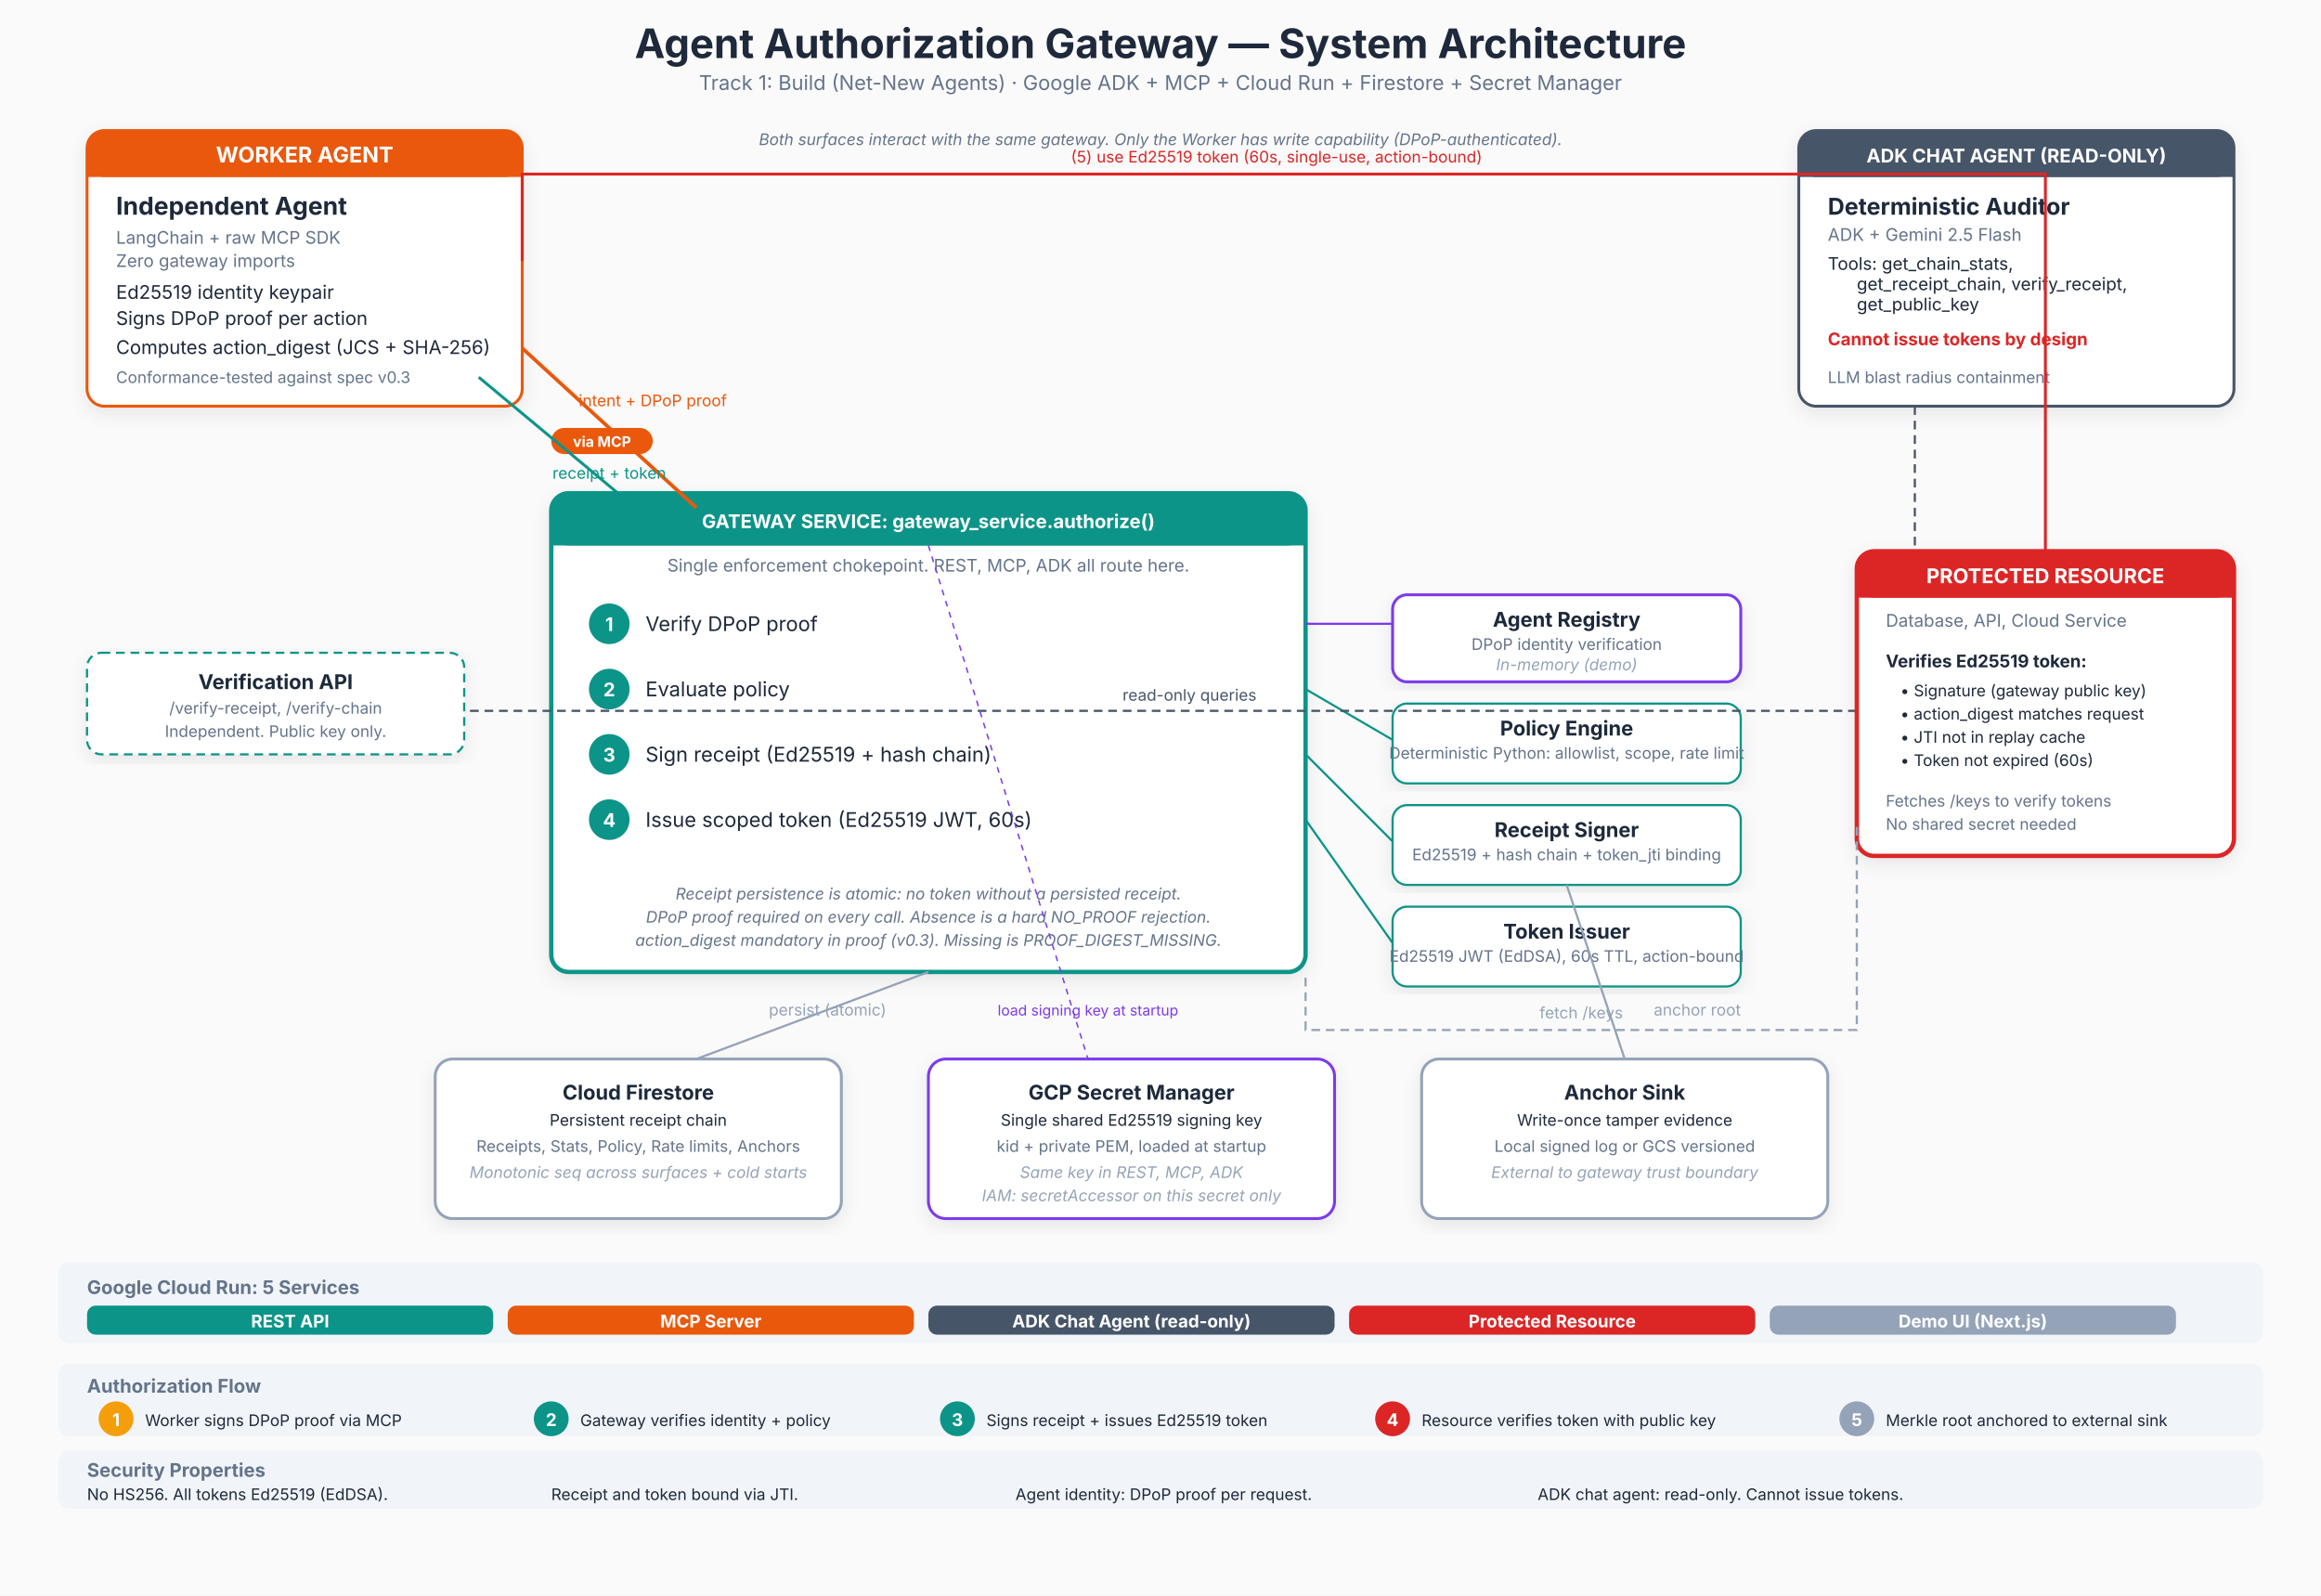
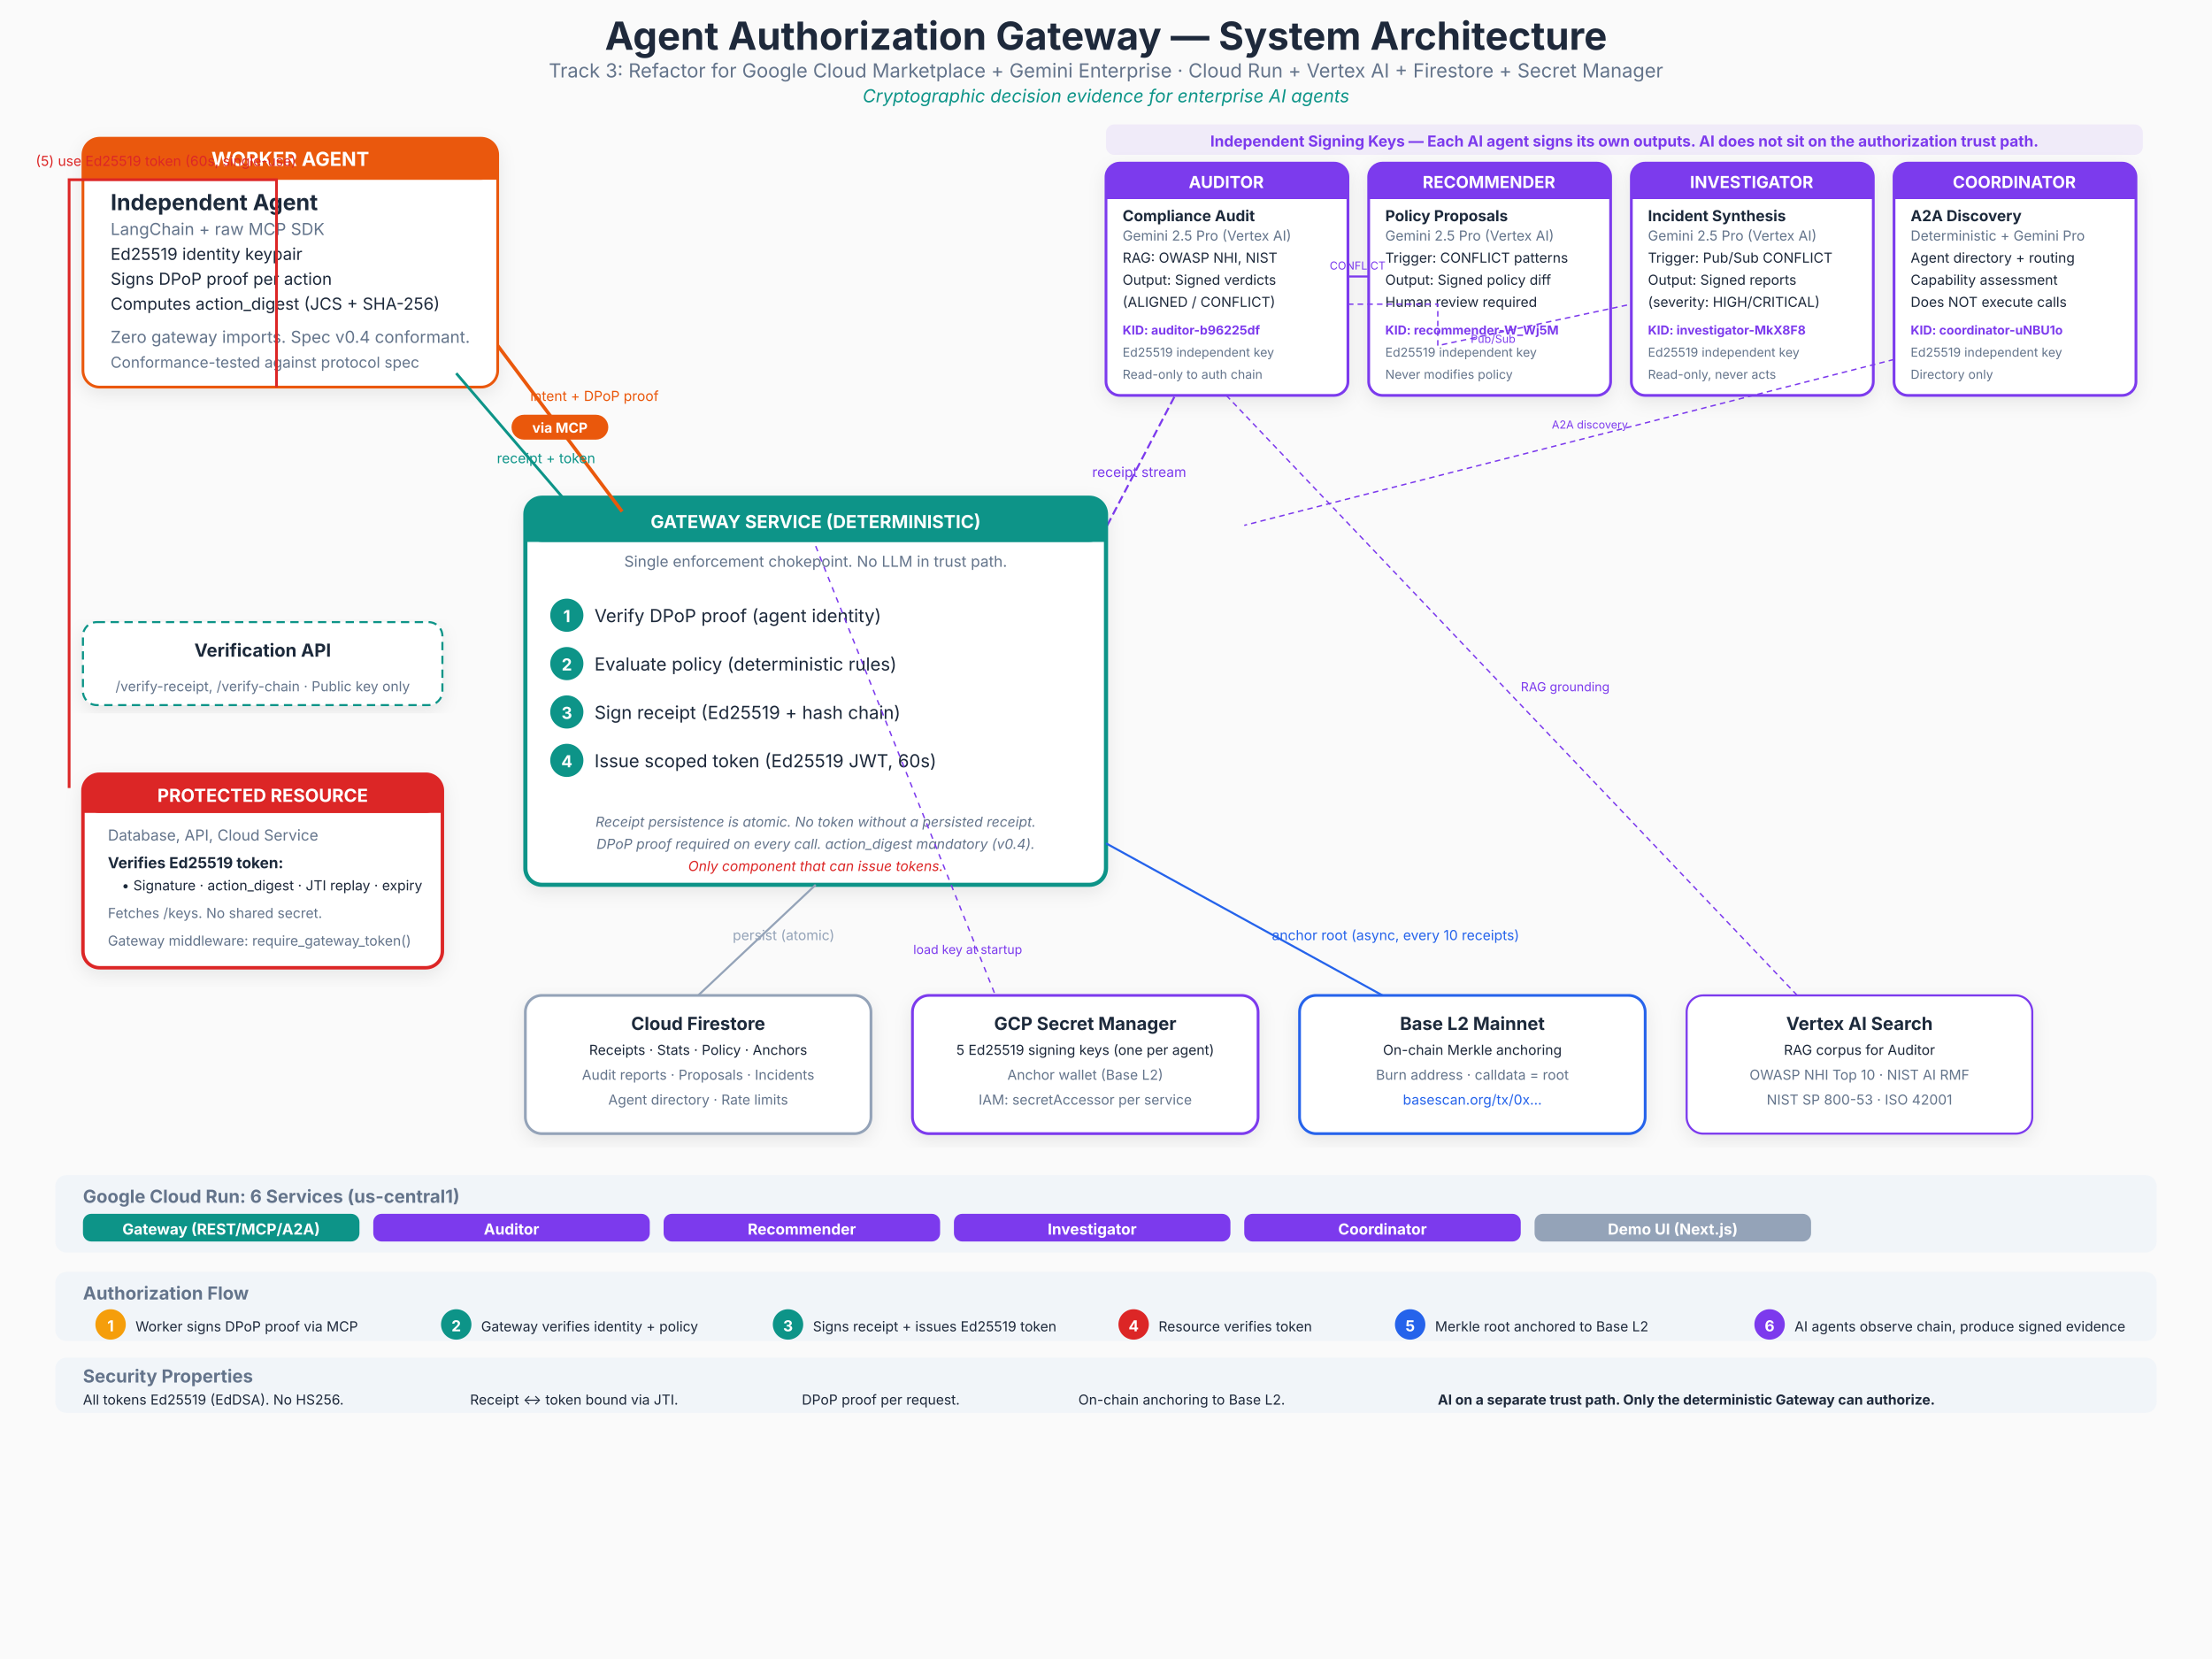
- <svg xmlns="http://www.w3.org/2000/svg" viewBox="0 0 1600 1100" font-family="Inter, system-ui, sans-serif">
+ <svg xmlns="http://www.w3.org/2000/svg" viewBox="0 0 1600 1200" font-family="Inter, system-ui, sans-serif">
  <defs>
    <filter id="shadow">
      <feDropShadow dx="0" dy="4" stdDeviation="6" flood-opacity="0.08" />
    </filter>
  </defs>
-   <rect width="1600" height="1100" fill="#fafafa" />
-   <text x="800" y="40" text-anchor="middle" font-size="28" font-weight="bold" fill="#1e293b">Agent Authorization Gateway — System Architecture</text>
-   <text x="800" y="62" text-anchor="middle" font-size="14" fill="#64748b">Track 1: Build (Net-New Agents) · Google ADK + MCP + Cloud Run + Firestore + Secret Manager</text>
-   <g filter="url(#shadow)">
-     <rect x="60" y="90" width="300" height="190" rx="12" fill="white" stroke="#ea580c" stroke-width="2" />
-     <rect x="60" y="90" width="300" height="32" rx="12" fill="#ea580c" />
-     <rect x="60" y="110" width="300" height="12" fill="#ea580c" />
-     <text x="210" y="112" text-anchor="middle" font-size="15" font-weight="bold" fill="white">WORKER AGENT</text>
-     <text x="80" y="148" font-size="17" font-weight="bold" fill="#1e293b">Independent Agent</text>
-     <text x="80" y="168" font-size="12" fill="#64748b">LangChain + raw MCP SDK</text>
-     <text x="80" y="184" font-size="12" fill="#64748b">Zero gateway imports</text>
-     <text x="80" y="206" font-size="13" fill="#1e293b">Ed25519 identity keypair</text>
-     <text x="80" y="224" font-size="13" fill="#1e293b">Signs DPoP proof per action</text>
-     <text x="80" y="244" font-size="13" fill="#1e293b">Computes action_digest (JCS + SHA-256)</text>
-     <text x="80" y="264" font-size="11" fill="#64748b">Conformance-tested against spec v0.3</text>
-   </g>
-   <g filter="url(#shadow)">
-     <rect x="1240" y="90" width="300" height="190" rx="12" fill="white" stroke="#475569" stroke-width="2" />
-     <rect x="1240" y="90" width="300" height="32" rx="12" fill="#475569" />
-     <rect x="1240" y="110" width="300" height="12" fill="#475569" />
-     <text x="1390" y="112" text-anchor="middle" font-size="13" font-weight="bold" fill="white">ADK CHAT AGENT (READ-ONLY)</text>
-     <text x="1260" y="148" font-size="16" font-weight="bold" fill="#1e293b">Deterministic Auditor</text>
-     <text x="1260" y="166" font-size="12" fill="#64748b">ADK + Gemini 2.5 Flash</text>
-     <text x="1260" y="186" font-size="12" fill="#1e293b">Tools: get_chain_stats,</text>
-     <text x="1280" y="200" font-size="12" fill="#1e293b">get_receipt_chain, verify_receipt,</text>
-     <text x="1280" y="214" font-size="12" fill="#1e293b">get_public_key</text>
-     <text x="1260" y="238" font-size="12" font-weight="bold" fill="#dc2626">Cannot issue tokens by design</text>
-     <text x="1260" y="264" font-size="11" fill="#64748b">LLM blast radius containment</text>
-   </g>
-   <text x="800" y="100" text-anchor="middle" font-size="11" font-style="italic" fill="#64748b">Both surfaces interact with the same gateway. Only the Worker has write capability (DPoP-authenticated).</text>
-   <g filter="url(#shadow)">
-     <rect x="380" y="340" width="520" height="330" rx="12" fill="white" stroke="#0d9488" stroke-width="3" />
-     <rect x="380" y="340" width="520" height="36" rx="12" fill="#0d9488" />
-     <rect x="380" y="364" width="520" height="12" fill="#0d9488" />
-     <text x="640" y="364" text-anchor="middle" font-size="13" font-weight="bold" fill="white">GATEWAY SERVICE: gateway_service.authorize()</text>
-     <text x="640" y="394" text-anchor="middle" font-size="12" fill="#64748b">Single enforcement chokepoint. REST, MCP, ADK all route here.</text>
-     <circle cx="420" cy="430" r="14" fill="#0d9488" />
-     <text x="420" y="435" text-anchor="middle" font-size="13" font-weight="bold" fill="white">1</text>
-     <text x="445" y="435" font-size="14" fill="#1e293b">Verify DPoP proof</text>
-     <circle cx="420" cy="475" r="14" fill="#0d9488" />
-     <text x="420" y="480" text-anchor="middle" font-size="13" font-weight="bold" fill="white">2</text>
-     <text x="445" y="480" font-size="14" fill="#1e293b">Evaluate policy</text>
-     <circle cx="420" cy="520" r="14" fill="#0d9488" />
-     <text x="420" y="525" text-anchor="middle" font-size="13" font-weight="bold" fill="white">3</text>
-     <text x="445" y="525" font-size="14" fill="#1e293b">Sign receipt (Ed25519 + hash chain)</text>
-     <circle cx="420" cy="565" r="14" fill="#0d9488" />
-     <text x="420" y="570" text-anchor="middle" font-size="13" font-weight="bold" fill="white">4</text>
-     <text x="445" y="570" font-size="14" fill="#1e293b">Issue scoped token (Ed25519 JWT, 60s)</text>
-     <text x="640" y="620" text-anchor="middle" font-size="11" font-style="italic" fill="#64748b">Receipt persistence is atomic: no token without a persisted receipt.</text>
-     <text x="640" y="636" text-anchor="middle" font-size="11" font-style="italic" fill="#64748b">DPoP proof required on every call. Absence is a hard NO_PROOF rejection.</text>
-     <text x="640" y="652" text-anchor="middle" font-size="11" font-style="italic" fill="#64748b">action_digest mandatory in proof (v0.3). Missing is PROOF_DIGEST_MISSING.</text>
-   </g>
-   <g filter="url(#shadow)">
-     <rect x="960" y="410" width="240" height="60" rx="10" fill="white" stroke="#7c3aed" stroke-width="2" />
-     <text x="1080" y="432" text-anchor="middle" font-size="14" font-weight="bold" fill="#1e293b">Agent Registry</text>
-     <text x="1080" y="448" text-anchor="middle" font-size="11" fill="#64748b">DPoP identity verification</text>
-     <text x="1080" y="462" text-anchor="middle" font-size="11" font-style="italic" fill="#94a3b8">In-memory (demo)</text>
-   </g>
-   <line x1="900" y1="430" x2="960" y2="430" stroke="#7c3aed" stroke-width="1.5" />
-   <g filter="url(#shadow)">
-     <rect x="960" y="485" width="240" height="55" rx="10" fill="white" stroke="#0d9488" stroke-width="1.5" />
-     <text x="1080" y="507" text-anchor="middle" font-size="14" font-weight="bold" fill="#1e293b">Policy Engine</text>
-     <text x="1080" y="523" text-anchor="middle" font-size="11" fill="#64748b">Deterministic Python: allowlist, scope, rate limit</text>
-   </g>
-   <line x1="900" y1="475" x2="960" y2="510" stroke="#0d9488" stroke-width="1.5" />
-   <g filter="url(#shadow)">
-     <rect x="960" y="555" width="240" height="55" rx="10" fill="white" stroke="#0d9488" stroke-width="1.5" />
-     <text x="1080" y="577" text-anchor="middle" font-size="14" font-weight="bold" fill="#1e293b">Receipt Signer</text>
-     <text x="1080" y="593" text-anchor="middle" font-size="11" fill="#64748b">Ed25519 + hash chain + token_jti binding</text>
-   </g>
-   <line x1="900" y1="520" x2="960" y2="580" stroke="#0d9488" stroke-width="1.5" />
-   <g filter="url(#shadow)">
-     <rect x="960" y="625" width="240" height="55" rx="10" fill="white" stroke="#0d9488" stroke-width="1.5" />
-     <text x="1080" y="647" text-anchor="middle" font-size="14" font-weight="bold" fill="#1e293b">Token Issuer</text>
-     <text x="1080" y="663" text-anchor="middle" font-size="11" fill="#64748b">Ed25519 JWT (EdDSA), 60s TTL, action-bound</text>
-   </g>
-   <line x1="900" y1="565" x2="960" y2="650" stroke="#0d9488" stroke-width="1.5" />
-   <g filter="url(#shadow)">
-     <rect x="60" y="450" width="260" height="70" rx="10" fill="white" stroke="#0d9488" stroke-width="1.5" stroke-dasharray="6,4" />
-     <text x="190" y="475" text-anchor="middle" font-size="14" font-weight="bold" fill="#1e293b">Verification API</text>
-     <text x="190" y="492" text-anchor="middle" font-size="11" fill="#64748b">/verify-receipt, /verify-chain</text>
-     <text x="190" y="508" text-anchor="middle" font-size="11" fill="#64748b">Independent. Public key only.</text>
-   </g>
-   <polyline points="1320,280 1320,490 320,490" fill="none" stroke="#475569" stroke-width="1.5" stroke-dasharray="6,4" />
-   <text x="820" y="483" text-anchor="middle" font-size="11" fill="#475569">read-only queries</text>
-   <line x1="360" y1="240" x2="480" y2="350" stroke="#ea580c" stroke-width="2.5" />
-   <text x="450" y="280" text-anchor="middle" font-size="11" fill="#ea580c">intent + DPoP proof</text>
-   <rect x="380" y="295" width="70" height="18" rx="9" fill="#ea580c" />
-   <text x="415" y="308" text-anchor="middle" font-size="10" font-weight="bold" fill="white">via MCP</text>
-   <line x1="450" y1="360" x2="330" y2="260" stroke="#0d9488" stroke-width="2" />
-   <text x="420" y="330" text-anchor="middle" font-size="11" fill="#0d9488">receipt + token</text>
-   <g filter="url(#shadow)">
-     <rect x="1280" y="380" width="260" height="210" rx="12" fill="white" stroke="#dc2626" stroke-width="3" />
-     <rect x="1280" y="380" width="260" height="32" rx="12" fill="#dc2626" />
-     <rect x="1280" y="400" width="260" height="12" fill="#dc2626" />
-     <text x="1410" y="402" text-anchor="middle" font-size="14" font-weight="bold" fill="white">PROTECTED RESOURCE</text>
-     <text x="1300" y="432" font-size="12" fill="#64748b">Database, API, Cloud Service</text>
-     <text x="1300" y="460" font-size="12" font-weight="bold" fill="#1e293b">Verifies Ed25519 token:</text>
-     <text x="1310" y="480" font-size="11" fill="#1e293b">• Signature (gateway public key)</text>
-     <text x="1310" y="496" font-size="11" fill="#1e293b">• action_digest matches request</text>
-     <text x="1310" y="512" font-size="11" fill="#1e293b">• JTI not in replay cache</text>
-     <text x="1310" y="528" font-size="11" fill="#1e293b">• Token not expired (60s)</text>
-     <text x="1300" y="556" font-size="11" fill="#64748b">Fetches /keys to verify tokens</text>
-     <text x="1300" y="572" font-size="11" fill="#64748b">No shared secret needed</text>
-   </g>
-   <polyline points="360,180 360,120 1410,120 1410,380" fill="none" stroke="#dc2626" stroke-width="2" />
-   <text x="880" y="112" text-anchor="middle" font-size="11" fill="#dc2626">(5) use Ed25519 token (60s, single-use, action-bound)</text>
-   <polyline points="1280,570 1280,710 900,710 900,670" fill="none" stroke="#94a3b8" stroke-width="1.5" stroke-dasharray="6,4" />
-   <text x="1090" y="702" text-anchor="middle" font-size="11" fill="#94a3b8">fetch /keys</text>
-   <g filter="url(#shadow)">
-     <rect x="300" y="730" width="280" height="110" rx="12" fill="white" stroke="#94a3b8" stroke-width="2" />
-     <text x="440" y="758" text-anchor="middle" font-size="14" font-weight="bold" fill="#1e293b">Cloud Firestore</text>
-     <text x="440" y="776" text-anchor="middle" font-size="11" fill="#1e293b">Persistent receipt chain</text>
-     <text x="440" y="794" text-anchor="middle" font-size="11" fill="#64748b">Receipts, Stats, Policy, Rate limits, Anchors</text>
-     <text x="440" y="812" text-anchor="middle" font-size="11" font-style="italic" fill="#94a3b8">Monotonic seq across surfaces + cold starts</text>
-   </g>
-   <line x1="640" y1="670" x2="480" y2="730" stroke="#94a3b8" stroke-width="1.5" />
-   <text x="530" y="700" font-size="11" fill="#94a3b8">persist (atomic)</text>
-   <g filter="url(#shadow)">
-     <rect x="640" y="730" width="280" height="110" rx="12" fill="white" stroke="#7c3aed" stroke-width="2" />
-     <text x="780" y="758" text-anchor="middle" font-size="14" font-weight="bold" fill="#1e293b">GCP Secret Manager</text>
-     <text x="780" y="776" text-anchor="middle" font-size="11" fill="#1e293b">Single shared Ed25519 signing key</text>
-     <text x="780" y="794" text-anchor="middle" font-size="11" fill="#64748b">kid + private PEM, loaded at startup</text>
-     <text x="780" y="812" text-anchor="middle" font-size="11" font-style="italic" fill="#94a3b8">Same key in REST, MCP, ADK</text>
-     <text x="780" y="828" text-anchor="middle" font-size="11" font-style="italic" fill="#94a3b8">IAM: secretAccessor on this secret only</text>
-   </g>
-   <line x1="640" y1="376" x2="750" y2="730" stroke="#7c3aed" stroke-width="1" stroke-dasharray="4,4" />
-   <text x="750" y="700" text-anchor="middle" font-size="10" fill="#7c3aed">load signing key at startup</text>
-   <g filter="url(#shadow)">
-     <rect x="980" y="730" width="280" height="110" rx="12" fill="white" stroke="#94a3b8" stroke-width="2" />
-     <text x="1120" y="758" text-anchor="middle" font-size="14" font-weight="bold" fill="#1e293b">Anchor Sink</text>
-     <text x="1120" y="776" text-anchor="middle" font-size="11" fill="#1e293b">Write-once tamper evidence</text>
-     <text x="1120" y="794" text-anchor="middle" font-size="11" fill="#64748b">Local signed log or GCS versioned</text>
-     <text x="1120" y="812" text-anchor="middle" font-size="11" font-style="italic" fill="#94a3b8">External to gateway trust boundary</text>
-   </g>
-   <line x1="1080" y1="610" x2="1120" y2="730" stroke="#94a3b8" stroke-width="1.5" />
-   <text x="1140" y="700" font-size="11" fill="#94a3b8">anchor root</text>
-   <rect x="40" y="870" width="1520" height="56" rx="8" fill="#f1f5f9" />
-   <text x="60" y="892" font-size="13" font-weight="bold" fill="#64748b">Google Cloud Run: 5 Services</text>
-   <rect x="60" y="900" width="280" height="20" rx="6" fill="#0d9488" />
-   <text x="200" y="915" text-anchor="middle" font-size="12" font-weight="bold" fill="white">REST API</text>
-   <rect x="350" y="900" width="280" height="20" rx="6" fill="#ea580c" />
-   <text x="490" y="915" text-anchor="middle" font-size="12" font-weight="bold" fill="white">MCP Server</text>
-   <rect x="640" y="900" width="280" height="20" rx="6" fill="#475569" />
-   <text x="780" y="915" text-anchor="middle" font-size="12" font-weight="bold" fill="white">ADK Chat Agent (read-only)</text>
-   <rect x="930" y="900" width="280" height="20" rx="6" fill="#dc2626" />
-   <text x="1070" y="915" text-anchor="middle" font-size="12" font-weight="bold" fill="white">Protected Resource</text>
-   <rect x="1220" y="900" width="280" height="20" rx="6" fill="#94a3b8" />
-   <text x="1360" y="915" text-anchor="middle" font-size="12" font-weight="bold" fill="white">Demo UI (Next.js)</text>
-   <rect x="40" y="940" width="1520" height="50" rx="8" fill="#f1f5f9" />
-   <text x="60" y="960" font-size="13" font-weight="bold" fill="#64748b">Authorization Flow</text>
-   <circle cx="80" cy="978" r="12" fill="#f59e0b" />
-   <text x="80" y="983" text-anchor="middle" font-size="12" font-weight="bold" fill="white">1</text>
-   <text x="100" y="983" font-size="11" fill="#1e293b">Worker signs DPoP proof via MCP</text>
-   <circle cx="380" cy="978" r="12" fill="#0d9488" />
-   <text x="380" y="983" text-anchor="middle" font-size="12" font-weight="bold" fill="white">2</text>
-   <text x="400" y="983" font-size="11" fill="#1e293b">Gateway verifies identity + policy</text>
-   <circle cx="660" cy="978" r="12" fill="#0d9488" />
-   <text x="660" y="983" text-anchor="middle" font-size="12" font-weight="bold" fill="white">3</text>
-   <text x="680" y="983" font-size="11" fill="#1e293b">Signs receipt + issues Ed25519 token</text>
-   <circle cx="960" cy="978" r="12" fill="#dc2626" />
-   <text x="960" y="983" text-anchor="middle" font-size="12" font-weight="bold" fill="white">4</text>
-   <text x="980" y="983" font-size="11" fill="#1e293b">Resource verifies token with public key</text>
-   <circle cx="1280" cy="978" r="12" fill="#94a3b8" />
-   <text x="1280" y="983" text-anchor="middle" font-size="12" font-weight="bold" fill="white">5</text>
-   <text x="1300" y="983" font-size="11" fill="#1e293b">Merkle root anchored to external sink</text>
-   <rect x="40" y="1000" width="1520" height="40" rx="8" fill="#f1f5f9" />
-   <text x="60" y="1018" font-size="13" font-weight="bold" fill="#64748b">Security Properties</text>
-   <text x="60" y="1034" font-size="11" fill="#1e293b">No HS256. All tokens Ed25519 (EdDSA).</text>
-   <text x="380" y="1034" font-size="11" fill="#1e293b">Receipt and token bound via JTI.</text>
-   <text x="700" y="1034" font-size="11" fill="#1e293b">Agent identity: DPoP proof per request.</text>
-   <text x="1060" y="1034" font-size="11" fill="#1e293b">ADK chat agent: read-only. Cannot issue tokens.</text>
+   <rect width="1600" height="1200" fill="#fafafa" />
+   <text x="800" y="36" text-anchor="middle" font-size="28" font-weight="bold" fill="#1e293b">Agent Authorization Gateway — System Architecture</text>
+   <text x="800" y="56" text-anchor="middle" font-size="14" fill="#64748b">Track 3: Refactor for Google Cloud Marketplace + Gemini Enterprise · Cloud Run + Vertex AI + Firestore + Secret Manager</text>
+   <text x="800" y="74" text-anchor="middle" font-size="13" font-style="italic" fill="#0d9488">Cryptographic decision evidence for enterprise AI agents</text>
+   <g filter="url(#shadow)">
+     <rect x="60" y="100" width="300" height="180" rx="12" fill="white" stroke="#ea580c" stroke-width="2" />
+     <rect x="60" y="100" width="300" height="30" rx="12" fill="#ea580c" />
+     <rect x="60" y="118" width="300" height="12" fill="#ea580c" />
+     <text x="210" y="120" text-anchor="middle" font-size="14" font-weight="bold" fill="white">WORKER AGENT</text>
+     <text x="80" y="152" font-size="16" font-weight="bold" fill="#1e293b">Independent Agent</text>
+     <text x="80" y="170" font-size="12" fill="#64748b">LangChain + raw MCP SDK</text>
+     <text x="80" y="188" font-size="12" fill="#1e293b">Ed25519 identity keypair</text>
+     <text x="80" y="206" font-size="12" fill="#1e293b">Signs DPoP proof per action</text>
+     <text x="80" y="224" font-size="12" fill="#1e293b">Computes action_digest (JCS + SHA-256)</text>
+     <text x="80" y="248" font-size="12" fill="#64748b">Zero gateway imports. Spec v0.4 conformant.</text>
+     <text x="80" y="266" font-size="11" fill="#64748b">Conformance-tested against protocol spec</text>
+   </g>
+   <rect x="800" y="90" width="750" height="22" rx="6" fill="#7c3aed" opacity="0.08" />
+   <text x="1175" y="106" text-anchor="middle" font-size="11" font-weight="bold" fill="#7c3aed">Independent Signing Keys — Each AI agent signs its own outputs. AI does not sit on the authorization trust path.</text>
+   <g filter="url(#shadow)">
+     <rect x="800" y="118" width="175" height="168" rx="10" fill="white" stroke="#7c3aed" stroke-width="2" />
+     <rect x="800" y="118" width="175" height="26" rx="10" fill="#7c3aed" />
+     <rect x="800" y="134" width="175" height="10" fill="#7c3aed" />
+     <text x="887" y="136" text-anchor="middle" font-size="12" font-weight="bold" fill="white">AUDITOR</text>
+     <text x="812" y="160" font-size="11" font-weight="bold" fill="#1e293b">Compliance Audit</text>
+     <text x="812" y="174" font-size="10" fill="#64748b">Gemini 2.5 Pro (Vertex AI)</text>
+     <text x="812" y="190" font-size="10" fill="#1e293b">RAG: OWASP NHI, NIST</text>
+     <text x="812" y="206" font-size="10" fill="#1e293b">Output: Signed verdicts</text>
+     <text x="812" y="222" font-size="10" fill="#1e293b">(ALIGNED / CONFLICT)</text>
+     <text x="812" y="242" font-size="9" fill="#7c3aed" font-weight="bold">KID: auditor-b96225df</text>
+     <text x="812" y="258" font-size="9" fill="#64748b">Ed25519 independent key</text>
+     <text x="812" y="274" font-size="9" fill="#64748b">Read-only to auth chain</text>
+   </g>
+   <g filter="url(#shadow)">
+     <rect x="990" y="118" width="175" height="168" rx="10" fill="white" stroke="#7c3aed" stroke-width="2" />
+     <rect x="990" y="118" width="175" height="26" rx="10" fill="#7c3aed" />
+     <rect x="990" y="134" width="175" height="10" fill="#7c3aed" />
+     <text x="1077" y="136" text-anchor="middle" font-size="12" font-weight="bold" fill="white">RECOMMENDER</text>
+     <text x="1002" y="160" font-size="11" font-weight="bold" fill="#1e293b">Policy Proposals</text>
+     <text x="1002" y="174" font-size="10" fill="#64748b">Gemini 2.5 Pro (Vertex AI)</text>
+     <text x="1002" y="190" font-size="10" fill="#1e293b">Trigger: CONFLICT patterns</text>
+     <text x="1002" y="206" font-size="10" fill="#1e293b">Output: Signed policy diff</text>
+     <text x="1002" y="222" font-size="10" fill="#1e293b">Human review required</text>
+     <text x="1002" y="242" font-size="9" fill="#7c3aed" font-weight="bold">KID: recommender-W_Wj5M</text>
+     <text x="1002" y="258" font-size="9" fill="#64748b">Ed25519 independent key</text>
+     <text x="1002" y="274" font-size="9" fill="#64748b">Never modifies policy</text>
+   </g>
+   <g filter="url(#shadow)">
+     <rect x="1180" y="118" width="175" height="168" rx="10" fill="white" stroke="#7c3aed" stroke-width="2" />
+     <rect x="1180" y="118" width="175" height="26" rx="10" fill="#7c3aed" />
+     <rect x="1180" y="134" width="175" height="10" fill="#7c3aed" />
+     <text x="1267" y="136" text-anchor="middle" font-size="12" font-weight="bold" fill="white">INVESTIGATOR</text>
+     <text x="1192" y="160" font-size="11" font-weight="bold" fill="#1e293b">Incident Synthesis</text>
+     <text x="1192" y="174" font-size="10" fill="#64748b">Gemini 2.5 Pro (Vertex AI)</text>
+     <text x="1192" y="190" font-size="10" fill="#1e293b">Trigger: Pub/Sub CONFLICT</text>
+     <text x="1192" y="206" font-size="10" fill="#1e293b">Output: Signed reports</text>
+     <text x="1192" y="222" font-size="10" fill="#1e293b">(severity: HIGH/CRITICAL)</text>
+     <text x="1192" y="242" font-size="9" fill="#7c3aed" font-weight="bold">KID: investigator-MkX8F8</text>
+     <text x="1192" y="258" font-size="9" fill="#64748b">Ed25519 independent key</text>
+     <text x="1192" y="274" font-size="9" fill="#64748b">Read-only, never acts</text>
+   </g>
+   <g filter="url(#shadow)">
+     <rect x="1370" y="118" width="175" height="168" rx="10" fill="white" stroke="#7c3aed" stroke-width="2" />
+     <rect x="1370" y="118" width="175" height="26" rx="10" fill="#7c3aed" />
+     <rect x="1370" y="134" width="175" height="10" fill="#7c3aed" />
+     <text x="1457" y="136" text-anchor="middle" font-size="12" font-weight="bold" fill="white">COORDINATOR</text>
+     <text x="1382" y="160" font-size="11" font-weight="bold" fill="#1e293b">A2A Discovery</text>
+     <text x="1382" y="174" font-size="10" fill="#64748b">Deterministic + Gemini Pro</text>
+     <text x="1382" y="190" font-size="10" fill="#1e293b">Agent directory + routing</text>
+     <text x="1382" y="206" font-size="10" fill="#1e293b">Capability assessment</text>
+     <text x="1382" y="222" font-size="10" fill="#1e293b">Does NOT execute calls</text>
+     <text x="1382" y="242" font-size="9" fill="#7c3aed" font-weight="bold">KID: coordinator-uNBU1o</text>
+     <text x="1382" y="258" font-size="9" fill="#64748b">Ed25519 independent key</text>
+     <text x="1382" y="274" font-size="9" fill="#64748b">Directory only</text>
+   </g>
+   <line x1="780" y1="420" x2="850" y2="286" stroke="#7c3aed" stroke-width="1.5" stroke-dasharray="6,3" />
+   <text x="790" y="345" font-size="10" fill="#7c3aed">receipt stream</text>
+   <line x1="975" y1="200" x2="990" y2="200" stroke="#7c3aed" stroke-width="1.5" />
+   <text x="982" y="195" text-anchor="middle" font-size="8" fill="#7c3aed">CONFLICT</text>
+   <path d="M975,220 L1040,220 L1040,250 L1180,220" fill="none" stroke="#7c3aed" stroke-width="1" stroke-dasharray="4,3" />
+   <text x="1080" y="248" text-anchor="middle" font-size="8" fill="#7c3aed">Pub/Sub</text>
+   <line x1="1370" y1="260" x2="900" y2="380" stroke="#7c3aed" stroke-width="1" stroke-dasharray="4,3" />
+   <text x="1150" y="310" text-anchor="middle" font-size="8" fill="#7c3aed">A2A discovery</text>
+   <g filter="url(#shadow)">
+     <rect x="380" y="360" width="420" height="280" rx="12" fill="white" stroke="#0d9488" stroke-width="3" />
+     <rect x="380" y="360" width="420" height="32" rx="12" fill="#0d9488" />
+     <rect x="380" y="380" width="420" height="12" fill="#0d9488" />
+     <text x="590" y="382" text-anchor="middle" font-size="13" font-weight="bold" fill="white">GATEWAY SERVICE (DETERMINISTIC)</text>
+     <text x="590" y="410" text-anchor="middle" font-size="11" fill="#64748b">Single enforcement chokepoint. No LLM in trust path.</text>
+     <circle cx="410" cy="445" r="12" fill="#0d9488" />
+     <text x="410" y="450" text-anchor="middle" font-size="12" font-weight="bold" fill="white">1</text>
+     <text x="430" y="450" font-size="13" fill="#1e293b">Verify DPoP proof (agent identity)</text>
+     <circle cx="410" cy="480" r="12" fill="#0d9488" />
+     <text x="410" y="485" text-anchor="middle" font-size="12" font-weight="bold" fill="white">2</text>
+     <text x="430" y="485" font-size="13" fill="#1e293b">Evaluate policy (deterministic rules)</text>
+     <circle cx="410" cy="515" r="12" fill="#0d9488" />
+     <text x="410" y="520" text-anchor="middle" font-size="12" font-weight="bold" fill="white">3</text>
+     <text x="430" y="520" font-size="13" fill="#1e293b">Sign receipt (Ed25519 + hash chain)</text>
+     <circle cx="410" cy="550" r="12" fill="#0d9488" />
+     <text x="410" y="555" text-anchor="middle" font-size="12" font-weight="bold" fill="white">4</text>
+     <text x="430" y="555" font-size="13" fill="#1e293b">Issue scoped token (Ed25519 JWT, 60s)</text>
+     <text x="590" y="598" text-anchor="middle" font-size="10" font-style="italic" fill="#64748b">Receipt persistence is atomic. No token without a persisted receipt.</text>
+     <text x="590" y="614" text-anchor="middle" font-size="10" font-style="italic" fill="#64748b">DPoP proof required on every call. action_digest mandatory (v0.4).</text>
+     <text x="590" y="630" text-anchor="middle" font-size="10" font-style="italic" fill="#dc2626">Only component that can issue tokens.</text>
+   </g>
+   <line x1="360" y1="250" x2="450" y2="370" stroke="#ea580c" stroke-width="2.5" />
+   <rect x="370" y="300" width="70" height="18" rx="9" fill="#ea580c" />
+   <text x="405" y="313" text-anchor="middle" font-size="10" font-weight="bold" fill="white">via MCP</text>
+   <text x="430" y="290" text-anchor="middle" font-size="10" fill="#ea580c">intent + DPoP proof</text>
+   <line x1="420" y1="375" x2="330" y2="270" stroke="#0d9488" stroke-width="2" />
+   <text x="395" y="335" text-anchor="middle" font-size="10" fill="#0d9488">receipt + token</text>
+   <g filter="url(#shadow)">
+     <rect x="60" y="450" width="260" height="60" rx="10" fill="white" stroke="#0d9488" stroke-width="1.5" stroke-dasharray="6,4" />
+     <text x="190" y="475" text-anchor="middle" font-size="13" font-weight="bold" fill="#1e293b">Verification API</text>
+     <text x="190" y="500" text-anchor="middle" font-size="10" fill="#64748b">/verify-receipt, /verify-chain · Public key only</text>
+   </g>
+   <g filter="url(#shadow)">
+     <rect x="60" y="560" width="260" height="140" rx="12" fill="white" stroke="#dc2626" stroke-width="2.5" />
+     <rect x="60" y="560" width="260" height="28" rx="12" fill="#dc2626" />
+     <rect x="60" y="578" width="260" height="10" fill="#dc2626" />
+     <text x="190" y="580" text-anchor="middle" font-size="13" font-weight="bold" fill="white">PROTECTED RESOURCE</text>
+     <text x="78" y="608" font-size="11" fill="#64748b">Database, API, Cloud Service</text>
+     <text x="78" y="628" font-size="11" font-weight="bold" fill="#1e293b">Verifies Ed25519 token:</text>
+     <text x="88" y="644" font-size="10" fill="#1e293b">• Signature · action_digest · JTI replay · expiry</text>
+     <text x="78" y="664" font-size="10" fill="#64748b">Fetches /keys. No shared secret.</text>
+     <text x="78" y="684" font-size="10" fill="#64748b">Gateway middleware: require_gateway_token()</text>
+   </g>
+   <polyline points="200,280 200,130 50,130 50,570" fill="none" stroke="#dc2626" stroke-width="2" />
+   <text x="120" y="120" text-anchor="middle" font-size="10" fill="#dc2626">(5) use Ed25519 token (60s, single-use)</text>
+   <g filter="url(#shadow)">
+     <rect x="380" y="720" width="250" height="100" rx="12" fill="white" stroke="#94a3b8" stroke-width="2" />
+     <text x="505" y="745" text-anchor="middle" font-size="13" font-weight="bold" fill="#1e293b">Cloud Firestore</text>
+     <text x="505" y="763" text-anchor="middle" font-size="10" fill="#1e293b">Receipts · Stats · Policy · Anchors</text>
+     <text x="505" y="781" text-anchor="middle" font-size="10" fill="#64748b">Audit reports · Proposals · Incidents</text>
+     <text x="505" y="799" text-anchor="middle" font-size="10" fill="#64748b">Agent directory · Rate limits</text>
+   </g>
+   <line x1="590" y1="640" x2="505" y2="720" stroke="#94a3b8" stroke-width="1.5" />
+   <text x="530" y="680" font-size="10" fill="#94a3b8">persist (atomic)</text>
+   <g filter="url(#shadow)">
+     <rect x="660" y="720" width="250" height="100" rx="12" fill="white" stroke="#7c3aed" stroke-width="2" />
+     <text x="785" y="745" text-anchor="middle" font-size="13" font-weight="bold" fill="#1e293b">GCP Secret Manager</text>
+     <text x="785" y="763" text-anchor="middle" font-size="10" fill="#1e293b">5 Ed25519 signing keys (one per agent)</text>
+     <text x="785" y="781" text-anchor="middle" font-size="10" fill="#64748b">Anchor wallet (Base L2)</text>
+     <text x="785" y="799" text-anchor="middle" font-size="10" fill="#64748b">IAM: secretAccessor per service</text>
+   </g>
+   <line x1="590" y1="395" x2="720" y2="720" stroke="#7c3aed" stroke-width="1" stroke-dasharray="4,4" />
+   <text x="700" y="690" text-anchor="middle" font-size="9" fill="#7c3aed">load key at startup</text>
+   <g filter="url(#shadow)">
+     <rect x="940" y="720" width="250" height="100" rx="12" fill="white" stroke="#2563eb" stroke-width="2" />
+     <text x="1065" y="745" text-anchor="middle" font-size="13" font-weight="bold" fill="#1e293b">Base L2 Mainnet</text>
+     <text x="1065" y="763" text-anchor="middle" font-size="10" fill="#1e293b">On-chain Merkle anchoring</text>
+     <text x="1065" y="781" text-anchor="middle" font-size="10" fill="#64748b">Burn address · calldata = root</text>
+     <text x="1065" y="799" text-anchor="middle" font-size="10" fill="#2563eb">basescan.org/tx/0x...</text>
+   </g>
+   <line x1="800" y1="610" x2="1000" y2="720" stroke="#2563eb" stroke-width="1.5" />
+   <text x="920" y="680" font-size="10" fill="#2563eb">anchor root (async, every 10 receipts)</text>
+   <g filter="url(#shadow)">
+     <rect x="1220" y="720" width="250" height="100" rx="12" fill="white" stroke="#7c3aed" stroke-width="1.5" />
+     <text x="1345" y="745" text-anchor="middle" font-size="13" font-weight="bold" fill="#1e293b">Vertex AI Search</text>
+     <text x="1345" y="763" text-anchor="middle" font-size="10" fill="#1e293b">RAG corpus for Auditor</text>
+     <text x="1345" y="781" text-anchor="middle" font-size="10" fill="#64748b">OWASP NHI Top 10 · NIST AI RMF</text>
+     <text x="1345" y="799" text-anchor="middle" font-size="10" fill="#64748b">NIST SP 800-53 · ISO 42001</text>
+   </g>
+   <line x1="887" y1="286" x2="1300" y2="720" stroke="#7c3aed" stroke-width="1" stroke-dasharray="4,3" />
+   <text x="1100" y="500" font-size="9" fill="#7c3aed">RAG grounding</text>
+   <rect x="40" y="850" width="1520" height="56" rx="8" fill="#f1f5f9" />
+   <text x="60" y="870" font-size="13" font-weight="bold" fill="#64748b">Google Cloud Run: 6 Services (us-central1)</text>
+   <rect x="60" y="878" width="200" height="20" rx="6" fill="#0d9488" />
+   <text x="160" y="893" text-anchor="middle" font-size="11" font-weight="bold" fill="white">Gateway (REST/MCP/A2A)</text>
+   <rect x="270" y="878" width="200" height="20" rx="6" fill="#7c3aed" />
+   <text x="370" y="893" text-anchor="middle" font-size="11" font-weight="bold" fill="white">Auditor</text>
+   <rect x="480" y="878" width="200" height="20" rx="6" fill="#7c3aed" />
+   <text x="580" y="893" text-anchor="middle" font-size="11" font-weight="bold" fill="white">Recommender</text>
+   <rect x="690" y="878" width="200" height="20" rx="6" fill="#7c3aed" />
+   <text x="790" y="893" text-anchor="middle" font-size="11" font-weight="bold" fill="white">Investigator</text>
+   <rect x="900" y="878" width="200" height="20" rx="6" fill="#7c3aed" />
+   <text x="1000" y="893" text-anchor="middle" font-size="11" font-weight="bold" fill="white">Coordinator</text>
+   <rect x="1110" y="878" width="200" height="20" rx="6" fill="#94a3b8" />
+   <text x="1210" y="893" text-anchor="middle" font-size="11" font-weight="bold" fill="white">Demo UI (Next.js)</text>
+   <rect x="40" y="920" width="1520" height="50" rx="8" fill="#f1f5f9" />
+   <text x="60" y="940" font-size="13" font-weight="bold" fill="#64748b">Authorization Flow</text>
+   <circle cx="80" cy="958" r="11" fill="#f59e0b" />
+   <text x="80" y="963" text-anchor="middle" font-size="11" font-weight="bold" fill="white">1</text>
+   <text x="98" y="963" font-size="10" fill="#1e293b">Worker signs DPoP proof via MCP</text>
+   <circle cx="330" cy="958" r="11" fill="#0d9488" />
+   <text x="330" y="963" text-anchor="middle" font-size="11" font-weight="bold" fill="white">2</text>
+   <text x="348" y="963" font-size="10" fill="#1e293b">Gateway verifies identity + policy</text>
+   <circle cx="570" cy="958" r="11" fill="#0d9488" />
+   <text x="570" y="963" text-anchor="middle" font-size="11" font-weight="bold" fill="white">3</text>
+   <text x="588" y="963" font-size="10" fill="#1e293b">Signs receipt + issues Ed25519 token</text>
+   <circle cx="820" cy="958" r="11" fill="#dc2626" />
+   <text x="820" y="963" text-anchor="middle" font-size="11" font-weight="bold" fill="white">4</text>
+   <text x="838" y="963" font-size="10" fill="#1e293b">Resource verifies token</text>
+   <circle cx="1020" cy="958" r="11" fill="#2563eb" />
+   <text x="1020" y="963" text-anchor="middle" font-size="11" font-weight="bold" fill="white">5</text>
+   <text x="1038" y="963" font-size="10" fill="#1e293b">Merkle root anchored to Base L2</text>
+   <circle cx="1280" cy="958" r="11" fill="#7c3aed" />
+   <text x="1280" y="963" text-anchor="middle" font-size="11" font-weight="bold" fill="white">6</text>
+   <text x="1298" y="963" font-size="10" fill="#1e293b">AI agents observe chain, produce signed evidence</text>
+   <rect x="40" y="982" width="1520" height="40" rx="8" fill="#f1f5f9" />
+   <text x="60" y="1000" font-size="13" font-weight="bold" fill="#64748b">Security Properties</text>
+   <text x="60" y="1016" font-size="10" fill="#1e293b">All tokens Ed25519 (EdDSA). No HS256.</text>
+   <text x="340" y="1016" font-size="10" fill="#1e293b">Receipt ↔ token bound via JTI.</text>
+   <text x="580" y="1016" font-size="10" fill="#1e293b">DPoP proof per request.</text>
+   <text x="780" y="1016" font-size="10" fill="#1e293b">On-chain anchoring to Base L2.</text>
+   <text x="1040" y="1016" font-size="10" fill="#1e293b" font-weight="bold">AI on a separate trust path. Only the deterministic Gateway can authorize.</text>
</svg>
